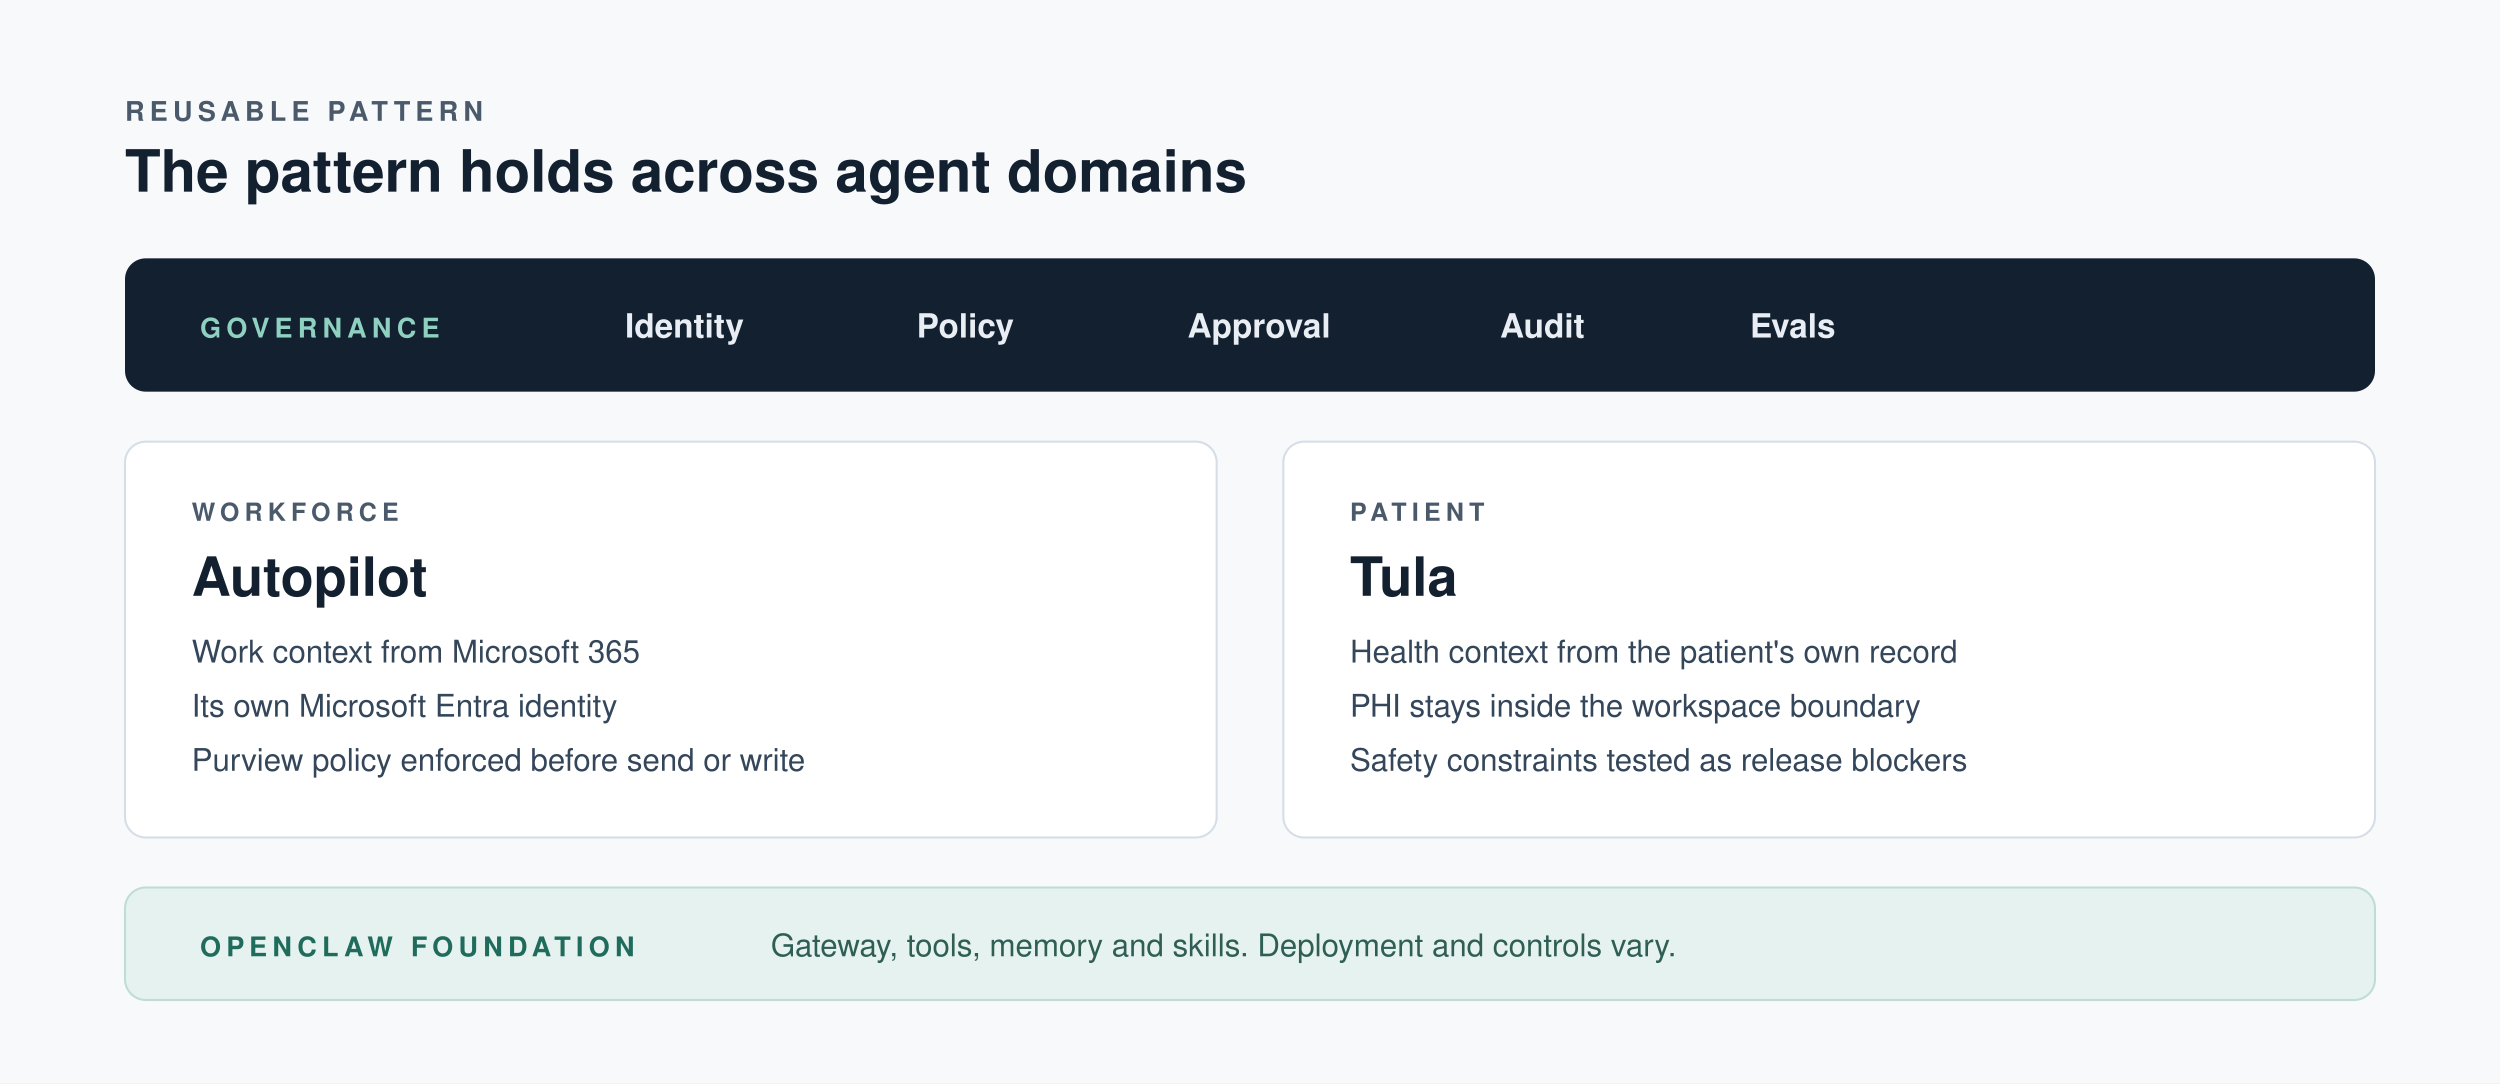
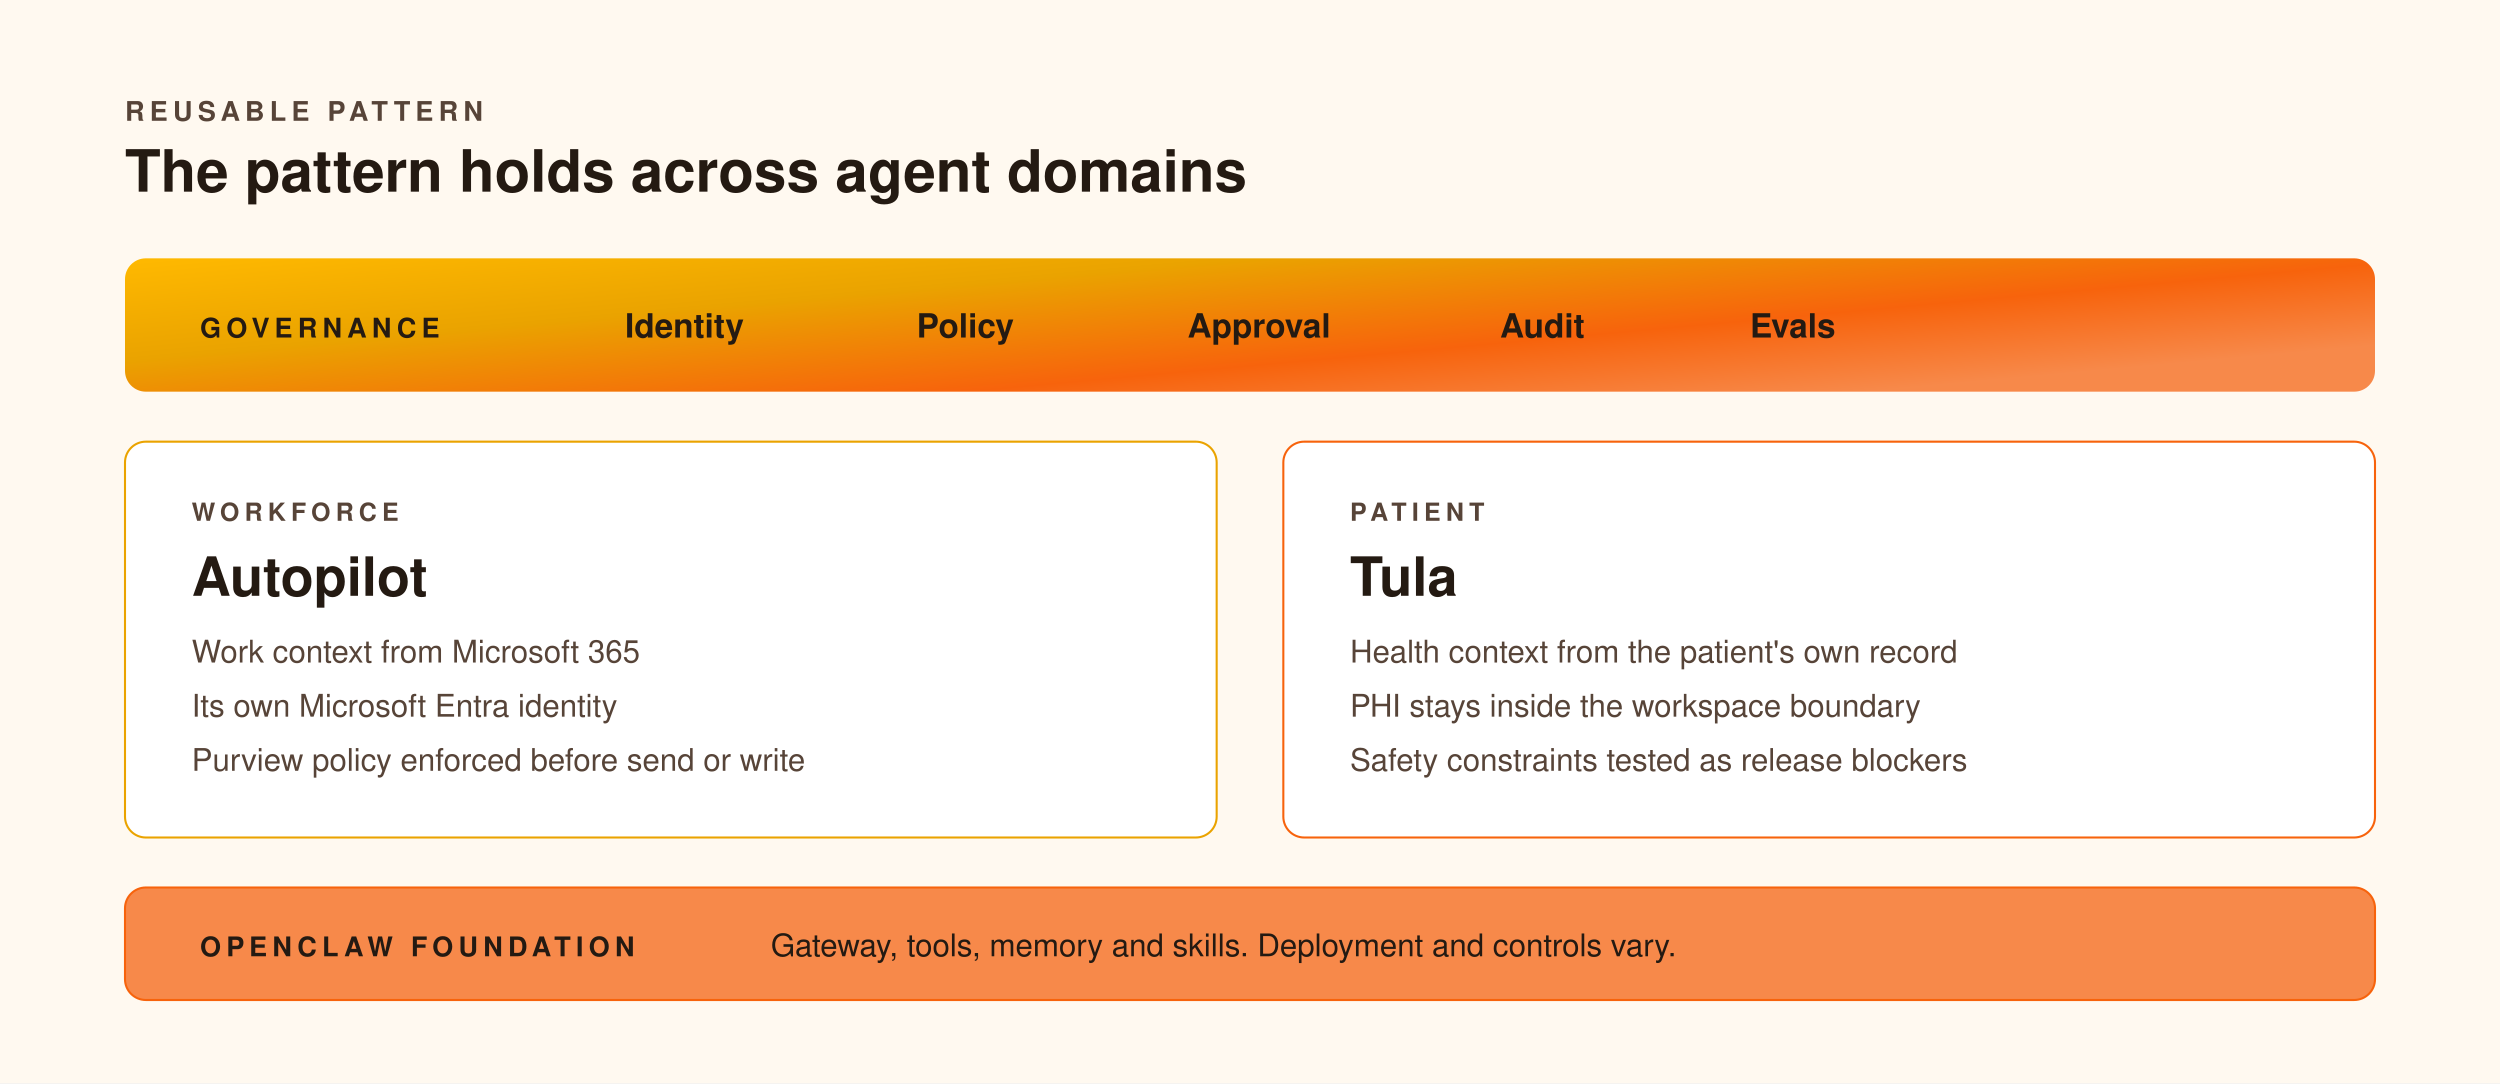
<svg xmlns="http://www.w3.org/2000/svg" width="1200" height="520" viewBox="0 0 1200 520" role="img" aria-labelledby="t d">
-   <rect width="1200" height="520" fill="#F7F9FB" />
+   <defs>
+     <linearGradient id="header" x1="0%" y1="0%" x2="100%" y2="65%">
+       <stop offset="0%" stop-color="#FFB900" />
+       <stop offset="35%" stop-color="#EAA300" />
+       <stop offset="72%" stop-color="#F7630C" />
+       <stop offset="100%" stop-color="#F7894A" />
+     </linearGradient>
+   </defs>
+   <rect width="1200" height="520" fill="#FFF9F0" />
  <g font-family="Segoe UI, -apple-system, Helvetica, Arial, sans-serif">
-     <text x="60" y="58" fill="#4A5A6B" font-size="13" letter-spacing="2.5" font-weight="600">REUSABLE PATTERN</text>
-     <text x="60" y="92" fill="#132030" font-size="28" font-weight="600">The pattern holds across agent domains</text>
-     <rect x="60" y="124" width="1080" height="64" rx="10" fill="#132030" />
-     <text x="96" y="162" fill="#8FD1C1" font-size="13" letter-spacing="2.5" font-weight="600">GOVERNANCE</text>
-     <g fill="#E8EEF3" font-size="16" font-weight="600">
+     <text x="60" y="58" fill="#574438" font-size="13" letter-spacing="2.5" font-weight="600">REUSABLE PATTERN</text>
+     <text x="60" y="92" fill="#241A12" font-size="28" font-weight="600">The pattern holds across agent domains</text>
+     <rect x="60" y="124" width="1080" height="64" rx="10" fill="url(#header)" />
+     <text x="96" y="162" fill="#241A12" font-size="13" letter-spacing="2.5" font-weight="600">GOVERNANCE</text>
+     <g fill="#241A12" font-size="16" font-weight="600">
      <text x="300" y="162">Identity</text>
      <text x="440" y="162">Policy</text>
      <text x="570" y="162">Approval</text>
      <text x="720" y="162">Audit</text>
      <text x="840" y="162">Evals</text>
    </g>
    <g>
-       <rect x="60" y="212" width="524" height="190" rx="10" fill="#FFFFFF" stroke="#D5DEE7" />
-       <text x="92" y="250" fill="#4A5A6B" font-size="12" letter-spacing="2.5" font-weight="600">WORKFORCE</text>
-       <text x="92" y="286" fill="#132030" font-size="26" font-weight="600">Autopilot</text>
-       <text x="92" y="318" fill="#34465A" font-size="15">Work context from Microsoft 365</text>
-       <text x="92" y="344" fill="#34465A" font-size="15">Its own Microsoft Entra identity</text>
-       <text x="92" y="370" fill="#34465A" font-size="15">Purview policy enforced before send or write</text>
+       <rect x="60" y="212" width="524" height="190" rx="10" fill="#FFFFFF" stroke="#EAA300" />
+       <text x="92" y="250" fill="#574438" font-size="12" letter-spacing="2.5" font-weight="600">WORKFORCE</text>
+       <text x="92" y="286" fill="#241A12" font-size="26" font-weight="600">Autopilot</text>
+       <text x="92" y="318" fill="#574438" font-size="15">Work context from Microsoft 365</text>
+       <text x="92" y="344" fill="#574438" font-size="15">Its own Microsoft Entra identity</text>
+       <text x="92" y="370" fill="#574438" font-size="15">Purview policy enforced before send or write</text>
    </g>
    <g>
-       <rect x="616" y="212" width="524" height="190" rx="10" fill="#FFFFFF" stroke="#D5DEE7" />
-       <text x="648" y="250" fill="#4A5A6B" font-size="12" letter-spacing="2.5" font-weight="600">PATIENT</text>
-       <text x="648" y="286" fill="#132030" font-size="26" font-weight="600">Tula</text>
-       <text x="648" y="318" fill="#34465A" font-size="15">Health context from the patient's own record</text>
-       <text x="648" y="344" fill="#34465A" font-size="15">PHI stays inside the workspace boundary</text>
-       <text x="648" y="370" fill="#34465A" font-size="15">Safety constraints tested as release blockers</text>
+       <rect x="616" y="212" width="524" height="190" rx="10" fill="#FFFFFF" stroke="#F7630C" />
+       <text x="648" y="250" fill="#574438" font-size="12" letter-spacing="2.5" font-weight="600">PATIENT</text>
+       <text x="648" y="286" fill="#241A12" font-size="26" font-weight="600">Tula</text>
+       <text x="648" y="318" fill="#574438" font-size="15">Health context from the patient's own record</text>
+       <text x="648" y="344" fill="#574438" font-size="15">PHI stays inside the workspace boundary</text>
+       <text x="648" y="370" fill="#574438" font-size="15">Safety constraints tested as release blockers</text>
    </g>
-     <rect x="60" y="426" width="1080" height="54" rx="10" fill="#E6F2EF" stroke="#BFDDD5" />
-     <text x="96" y="459" fill="#1F6B5C" font-size="13" letter-spacing="2.5" font-weight="600">OPENCLAW FOUNDATION</text>
-     <text x="370" y="459" fill="#2F5E54" font-size="15">Gateway, tools, memory and skills. Deployment and controls vary.</text>
+     <rect x="60" y="426" width="1080" height="54" rx="10" fill="#F7894A" stroke="#F7630C" />
+     <text x="96" y="459" fill="#241A12" font-size="13" letter-spacing="2.5" font-weight="600">OPENCLAW FOUNDATION</text>
+     <text x="370" y="459" fill="#241A12" font-size="15">Gateway, tools, memory and skills. Deployment and controls vary.</text>
  </g>
</svg>
